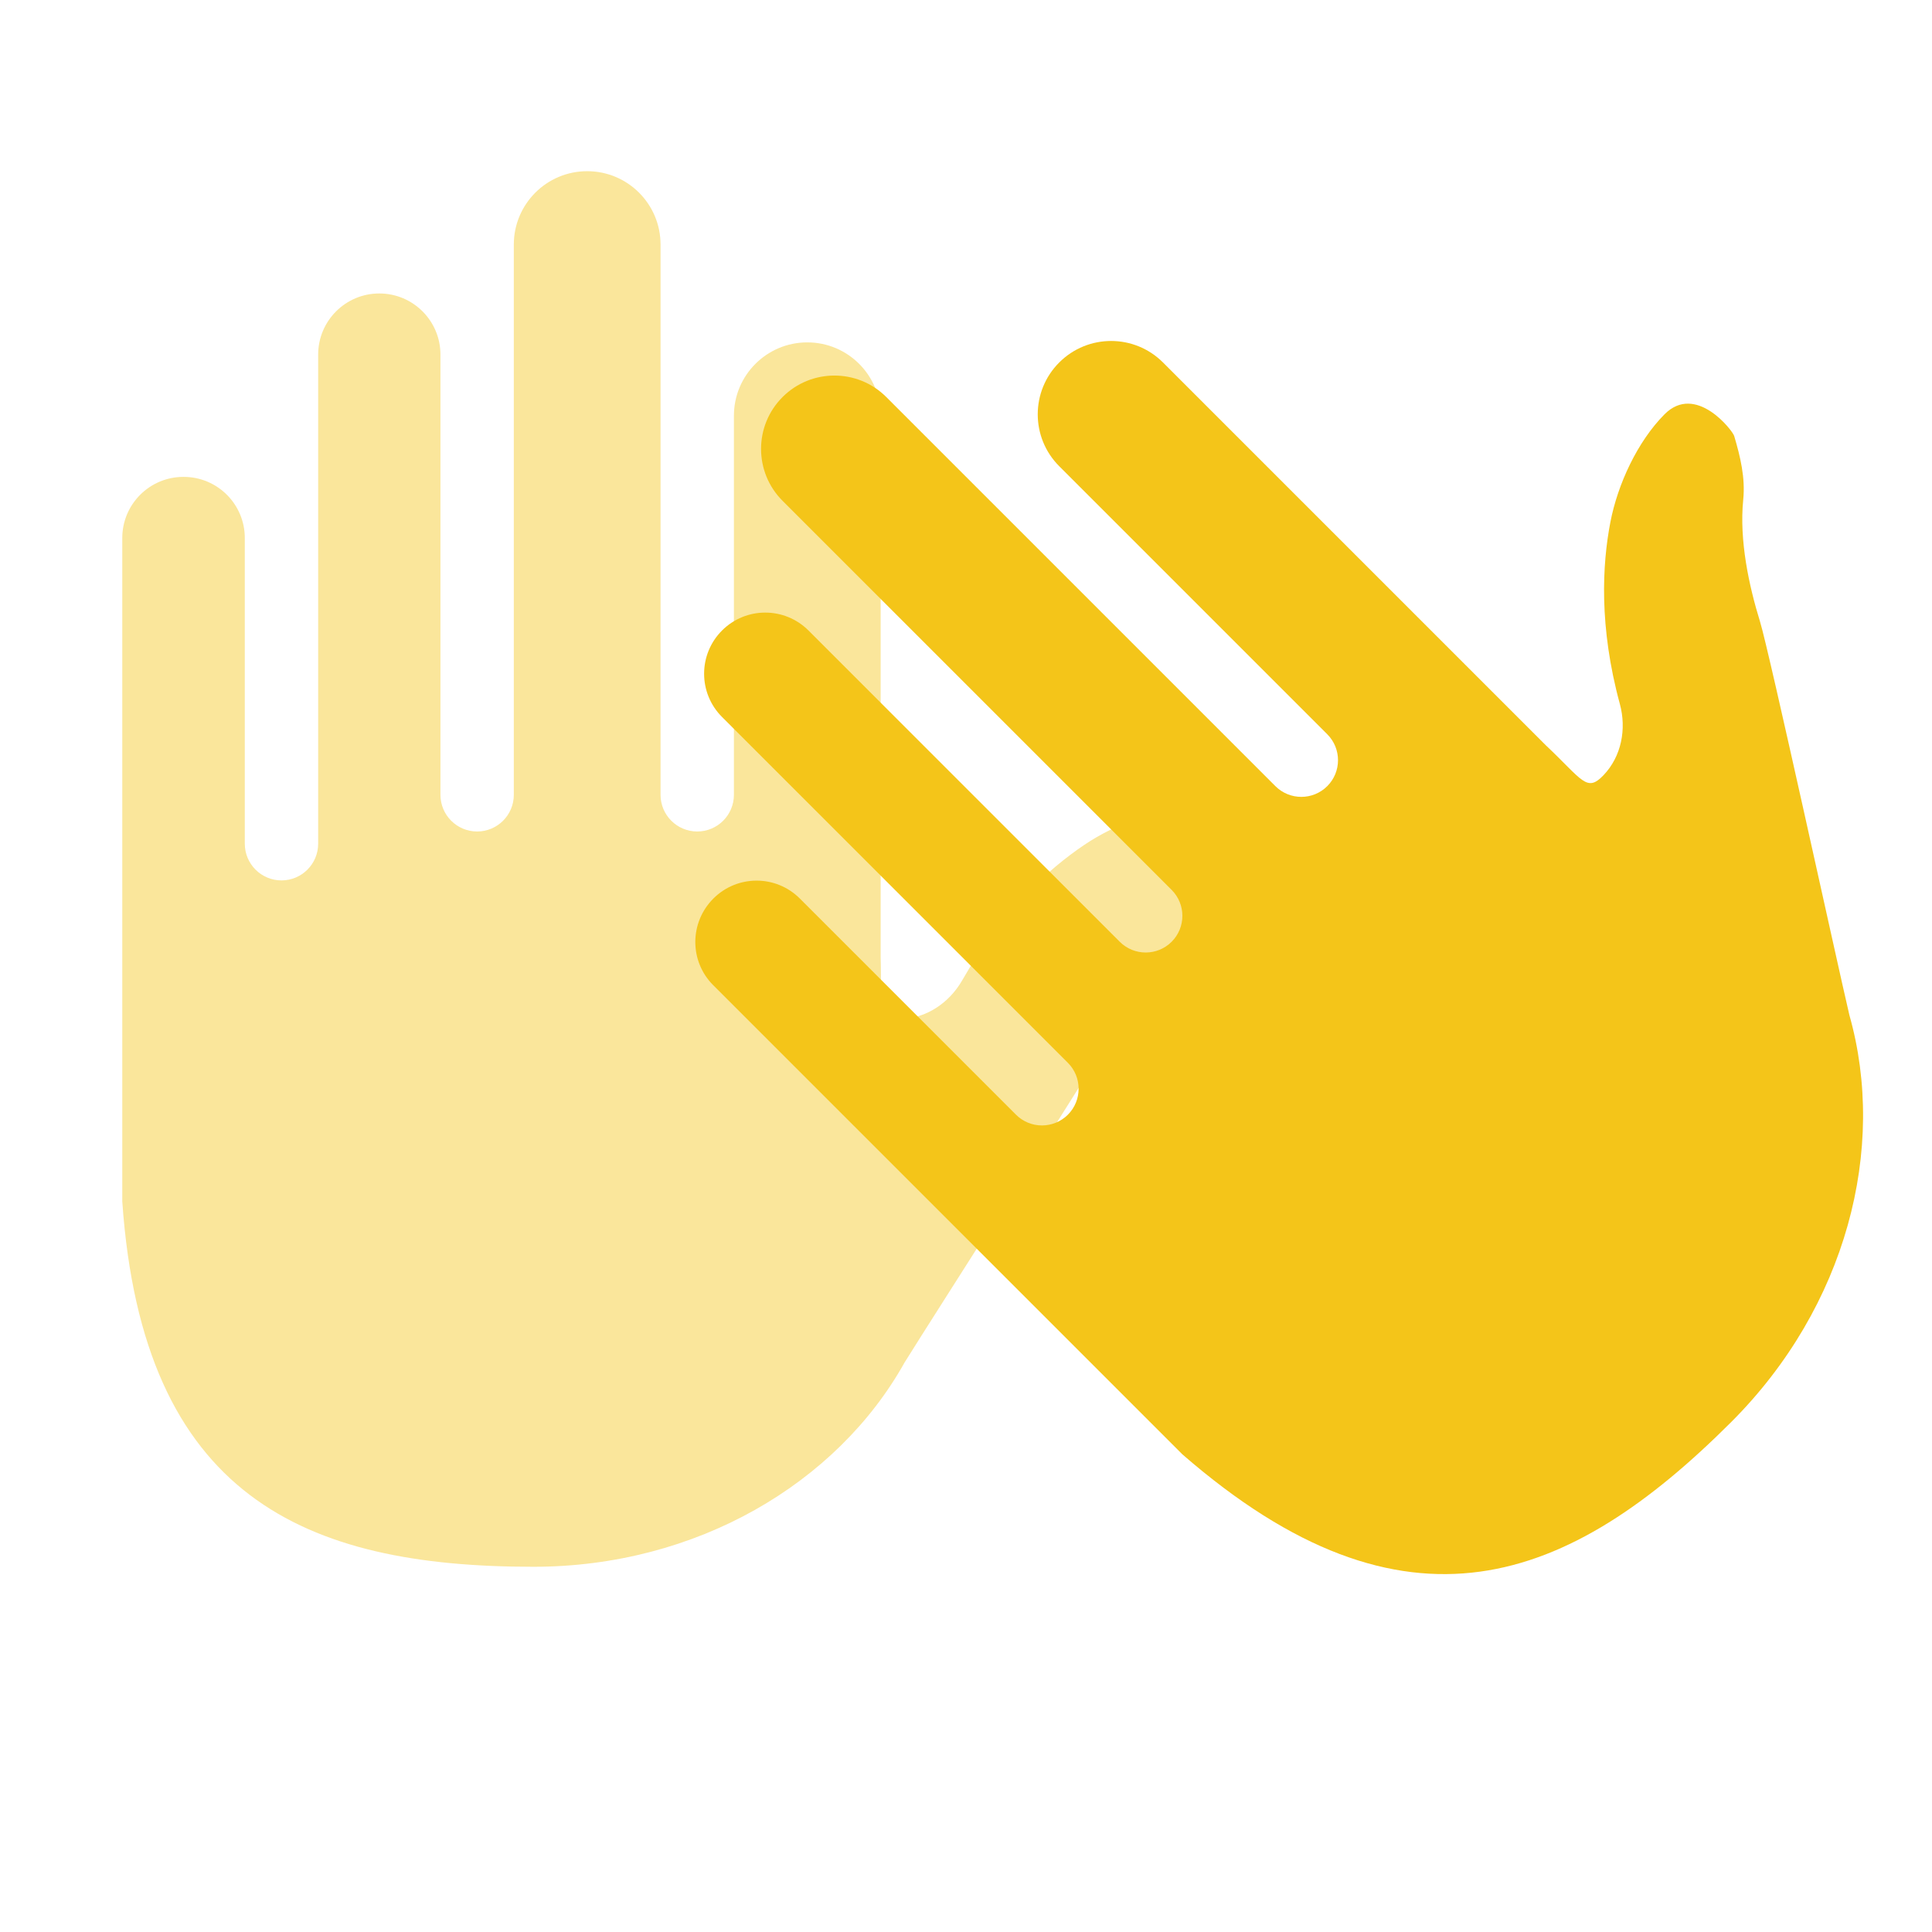
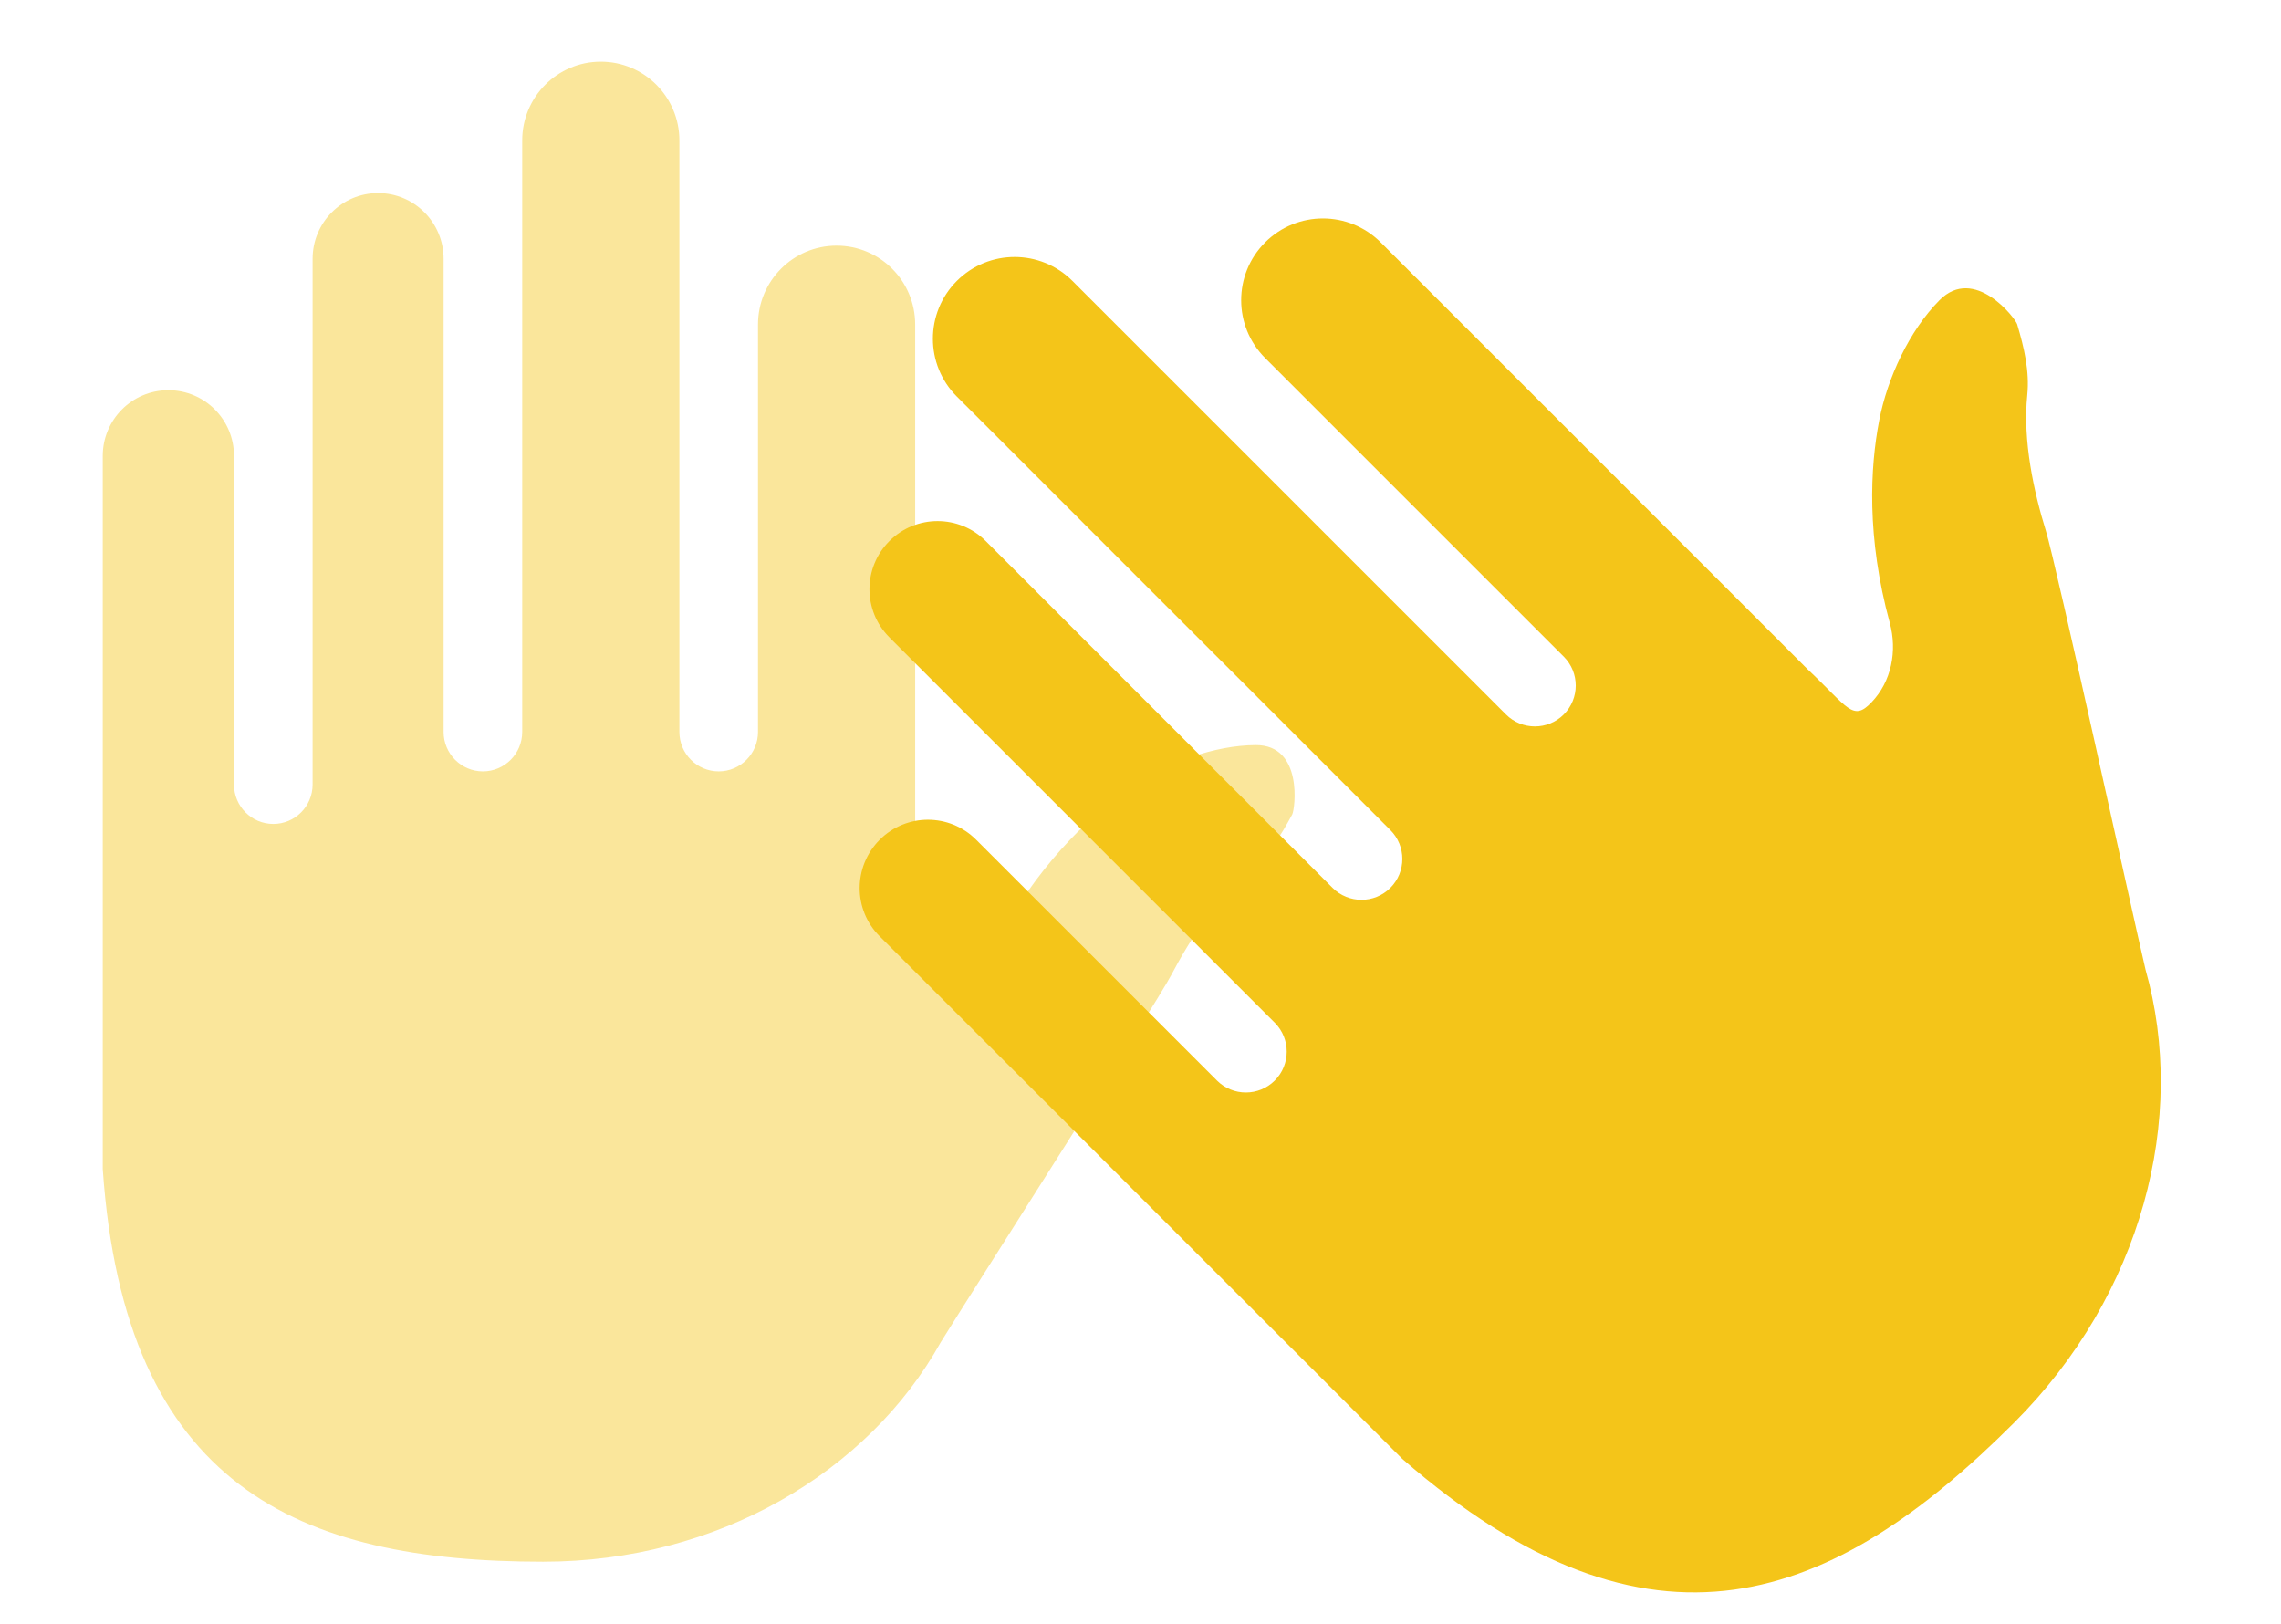
- <svg xmlns="http://www.w3.org/2000/svg" width="79px" height="79px" viewBox="0 0 79 79" version="1.1">
+ <svg xmlns="http://www.w3.org/2000/svg" width="111px" height="79px" viewBox="0 0 111 79" version="1.1">
  <defs />
  <g id="Page-1" stroke="none" stroke-width="1" fill="none" fill-rule="evenodd">
-     <g id="hold" transform="translate(5, 7)" fill="#FAE69B">
-       <path d="M25.01,10 L25.01,25.5 C25.01,26.328 24.338,27 23.51,27 L23.51,27 C22.682,27 22.01,26.328 22.01,25.5 L22.01,3 C22.01,1.343 20.667,0 19.01,0 L19.01,0 C17.353,0 16.01,1.343 16.01,3 L16.01,25.5 C16.01,26.328 15.338,27 14.51,27 L14.51,27 C13.682,27 13.01,26.328 13.01,25.5 L13.01,7.5 C13.01,6.119 11.891,5 10.51,5 L10.51,5 C9.129,5 8.01,6.119 8.01,7.5 L8.01,27.5 C8.01,28.328 7.338,29 6.51,29 L6.51,29 C5.682,29 5.01,28.328 5.01,27.5 L5.01,15 C5.01,13.619 3.891,12.5 2.51,12.5 L2.5,12.5 C1.119,12.5 0,13.619 0,15 L0,42.128 C0.836,54.208 7.46,57.066 16.81,57.066 C23.477,57.066 29.226,53.657 31.987,48.715 C33.148,46.841 40.181,35.89 40.785,34.746 C41.489,33.412 42.52,31.806 43.82,30.744 C44.513,30.178 44.974,29.426 45.401,28.639 C45.51,28.437 45.827,25.993 44.01,26 C42.434,26.006 40.635,26.67 39.33,27.552 C37.867,28.541 35.968,30.248 34.346,33.083 C33.819,34.005 32.875,34.647 31.814,34.671 C30.813,34.694 31.072,34.203 31.01,32.135 L31.01,32.135 L31.01,29.147 L31.01,10 C31.01,8.343 29.667,7 28.01,7 L28.01,7 C26.353,7 25.01,8.343 25.01,10 L25.01,10 Z" id="Shape" />
+     <g id="hold" transform="translate(5, 3)" fill="#FAE69B">
+       <path d="M31.886,12.792 L31.886,32.62 C31.886,33.679 31.029,34.539 29.974,34.539 L29.974,34.539 C28.918,34.539 28.061,33.679 28.061,32.62 L28.061,3.838 C28.061,1.718 26.349,0 24.236,0 L24.236,0 C22.124,0 20.412,1.718 20.412,3.838 L20.412,32.62 C20.412,33.679 19.555,34.539 18.499,34.539 L18.499,34.539 C17.444,34.539 16.587,33.679 16.587,32.62 L16.587,9.594 C16.587,7.828 15.16,6.396 13.399,6.396 L13.399,6.396 C11.639,6.396 10.212,7.828 10.212,9.594 L10.212,35.179 C10.212,36.238 9.355,37.097 8.3,37.097 L8.3,37.097 C7.244,37.097 6.387,36.238 6.387,35.179 L6.387,19.188 C6.387,17.422 4.961,15.99 3.2,15.99 L3.187,15.99 C1.427,15.99 -3.55271368e-15,17.422 -3.55271368e-15,19.188 L-3.55271368e-15,53.891 C1.066,69.344 9.511,73 21.432,73 C29.931,73 37.261,68.639 40.781,62.317 C42.261,59.92 51.228,45.911 51.998,44.448 C52.895,42.741 54.21,40.687 55.867,39.328 C56.751,38.604 57.339,37.642 57.883,36.636 C58.022,36.377 58.426,33.251 56.11,33.26 C54.1,33.267 51.807,34.117 50.143,35.245 C48.278,36.51 45.857,38.694 43.789,42.32 C43.117,43.5 41.913,44.321 40.561,44.352 C39.284,44.381 39.615,43.753 39.535,41.108 L39.535,41.108 L39.535,37.285 L39.535,12.792 C39.535,10.673 37.823,8.955 35.711,8.955 L35.711,8.955 C33.598,8.955 31.886,10.673 31.886,12.792 L31.886,12.792 Z" id="Shape" />
    </g>
-     <g id="hold" transform="translate(55.12311, 34.12311) rotate(-45) translate(-55.12311, -34.12311) translate(31.62311, 5.123106)" fill="#F4C519">
-       <path d="M25.797,25.5 C25.797,26.328 25.125,27 24.297,27 C23.469,27 22.797,26.328 22.797,25.5 L22.797,3 C22.797,1.343 21.454,-7.10542736e-15 19.797,-7.10542736e-15 C18.14,-7.10542736e-15 16.797,1.343 16.797,3 L16.797,25.5 C16.797,26.328 16.125,27 15.297,27 C14.469,27 13.797,26.328 13.797,25.5 L13.797,7.5 C13.797,6.119 12.678,5 11.297,5 C9.916,5 8.797,6.119 8.797,7.5 L8.797,27.5 C8.797,28.328 8.125,29 7.297,29 C6.469,29 5.797,28.328 5.797,27.5 L5.797,15 C5.797,13.619 4.678,12.5 3.297,12.5 C1.906,12.5 0.787,13.619 0.787,15 L0.787,42.128 C1.623,54.208 8.247,57.066 17.597,57.066 C24.264,57.066 30.013,53.657 32.774,48.715 C33.935,46.841 40.968,35.89 41.572,34.746 C42.276,33.412 43.307,31.806 44.607,30.744 C45.3,30.178 45.761,29.426 46.188,28.639 C46.297,28.437 46.614,25.993 44.797,26 C43.221,26.006 41.422,26.67 40.117,27.552 C38.654,28.541 36.755,30.248 35.133,33.083 C34.606,34.005 33.662,34.647 32.601,34.671 C31.6,34.694 31.859,34.203 31.797,32.135 L31.797,29.147 L31.797,10 C31.797,8.343 30.454,7 28.797,7 C27.14,7 25.797,8.343 25.797,10 L25.797,25.5 Z" id="Shape" />
+     <g id="hold" transform="translate(77.22598, 37.39103) rotate(-45) translate(-77.22598, -37.39103) translate(46.06451, -1.063555)" fill="#F4C519">
+       <path d="M34.207,33.814 C34.207,34.911 33.316,35.803 32.218,35.803 C31.12,35.803 30.229,34.911 30.229,33.814 L30.229,3.978 C30.229,1.781 28.448,-7.10542736e-15 26.251,-7.10542736e-15 C24.054,-7.10542736e-15 22.273,1.781 22.273,3.978 L22.273,33.814 C22.273,34.911 21.382,35.803 20.284,35.803 C19.186,35.803 18.295,34.911 18.295,33.814 L18.295,9.945 C18.295,8.114 16.811,6.63 14.98,6.63 C13.149,6.63 11.665,8.114 11.665,9.945 L11.665,36.466 C11.665,37.563 10.774,38.455 9.676,38.455 C8.578,38.455 7.687,37.563 7.687,36.466 L7.687,19.89 C7.687,18.059 6.203,16.575 4.372,16.575 C2.527,16.575 1.044,18.059 1.044,19.89 L1.044,55.863 C2.152,71.881 10.936,75.671 23.334,75.671 C32.175,75.671 39.798,71.15 43.459,64.597 C44.998,62.112 54.324,47.591 55.125,46.074 C56.059,44.305 57.426,42.175 59.15,40.767 C60.069,40.017 60.68,39.019 61.246,37.976 C61.391,37.708 61.811,34.467 59.402,34.477 C57.312,34.484 54.926,35.365 53.196,36.535 C51.256,37.846 48.738,40.109 46.587,43.869 C45.888,45.091 44.636,45.943 43.23,45.974 C41.902,46.005 42.246,45.354 42.163,42.612 L42.163,38.65 L42.163,13.26 C42.163,11.063 40.383,9.282 38.185,9.282 C35.988,9.282 34.207,11.063 34.207,13.26 L34.207,33.814 Z" id="Shape" />
    </g>
  </g>
</svg>
